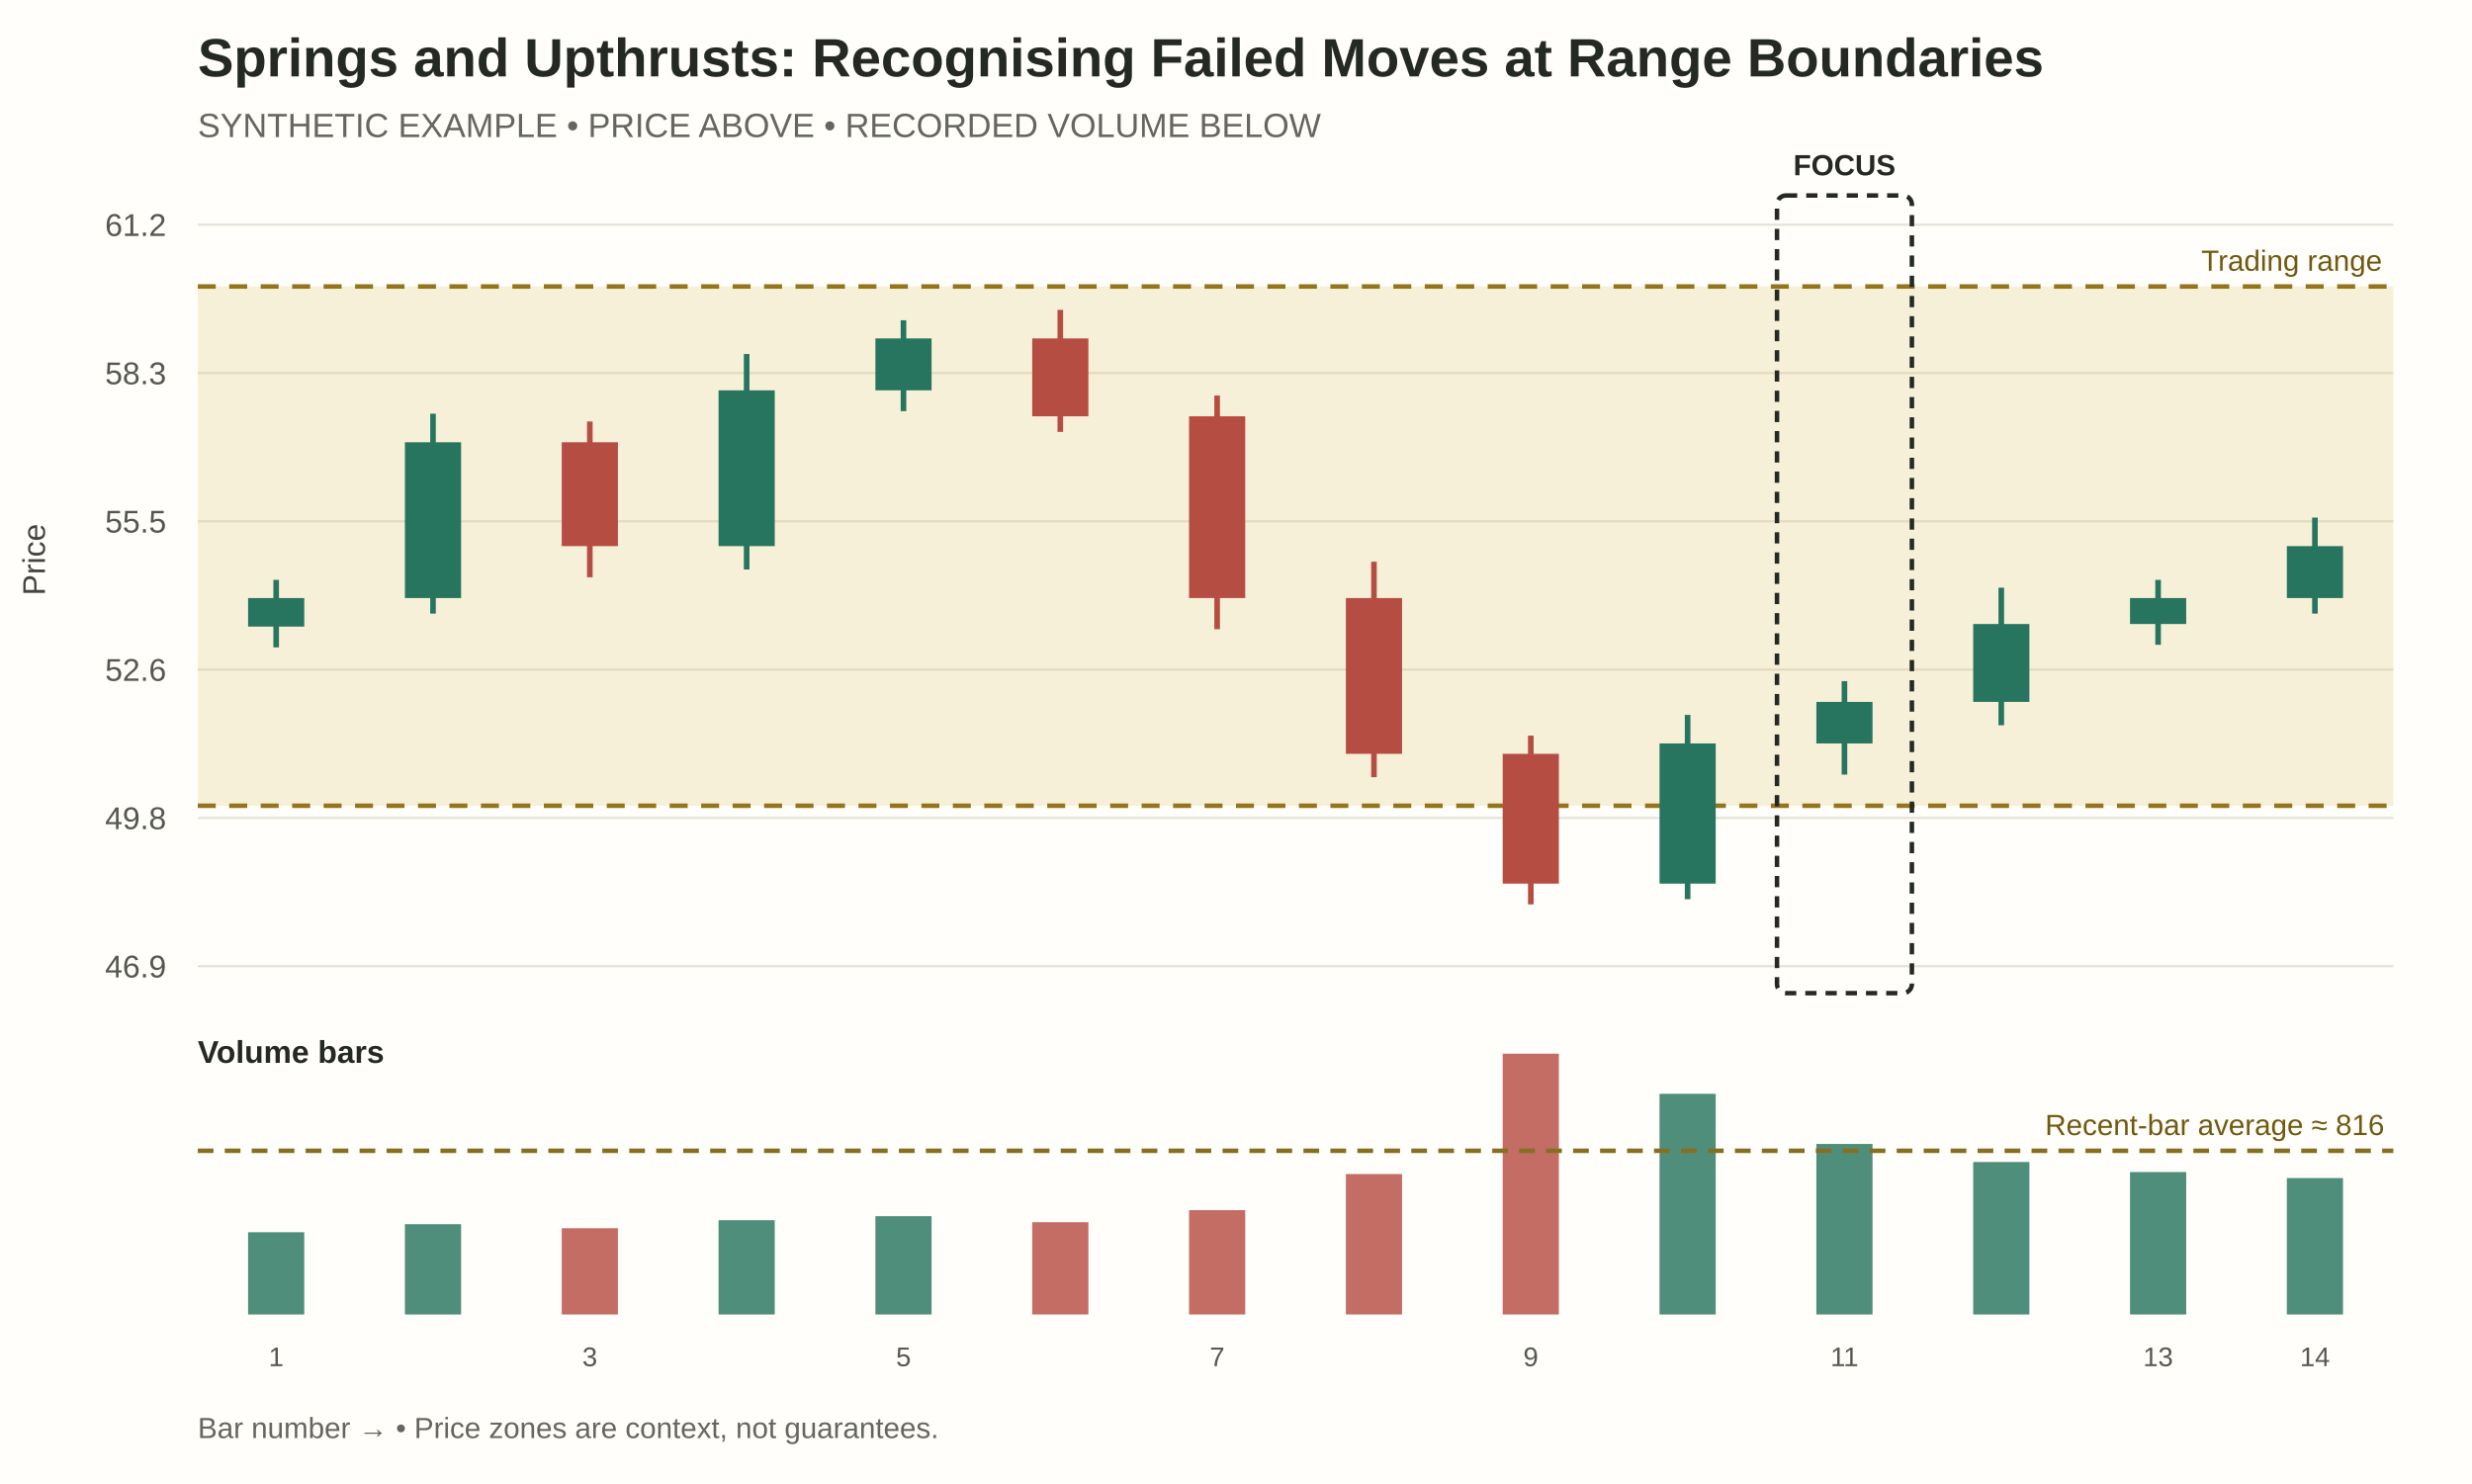
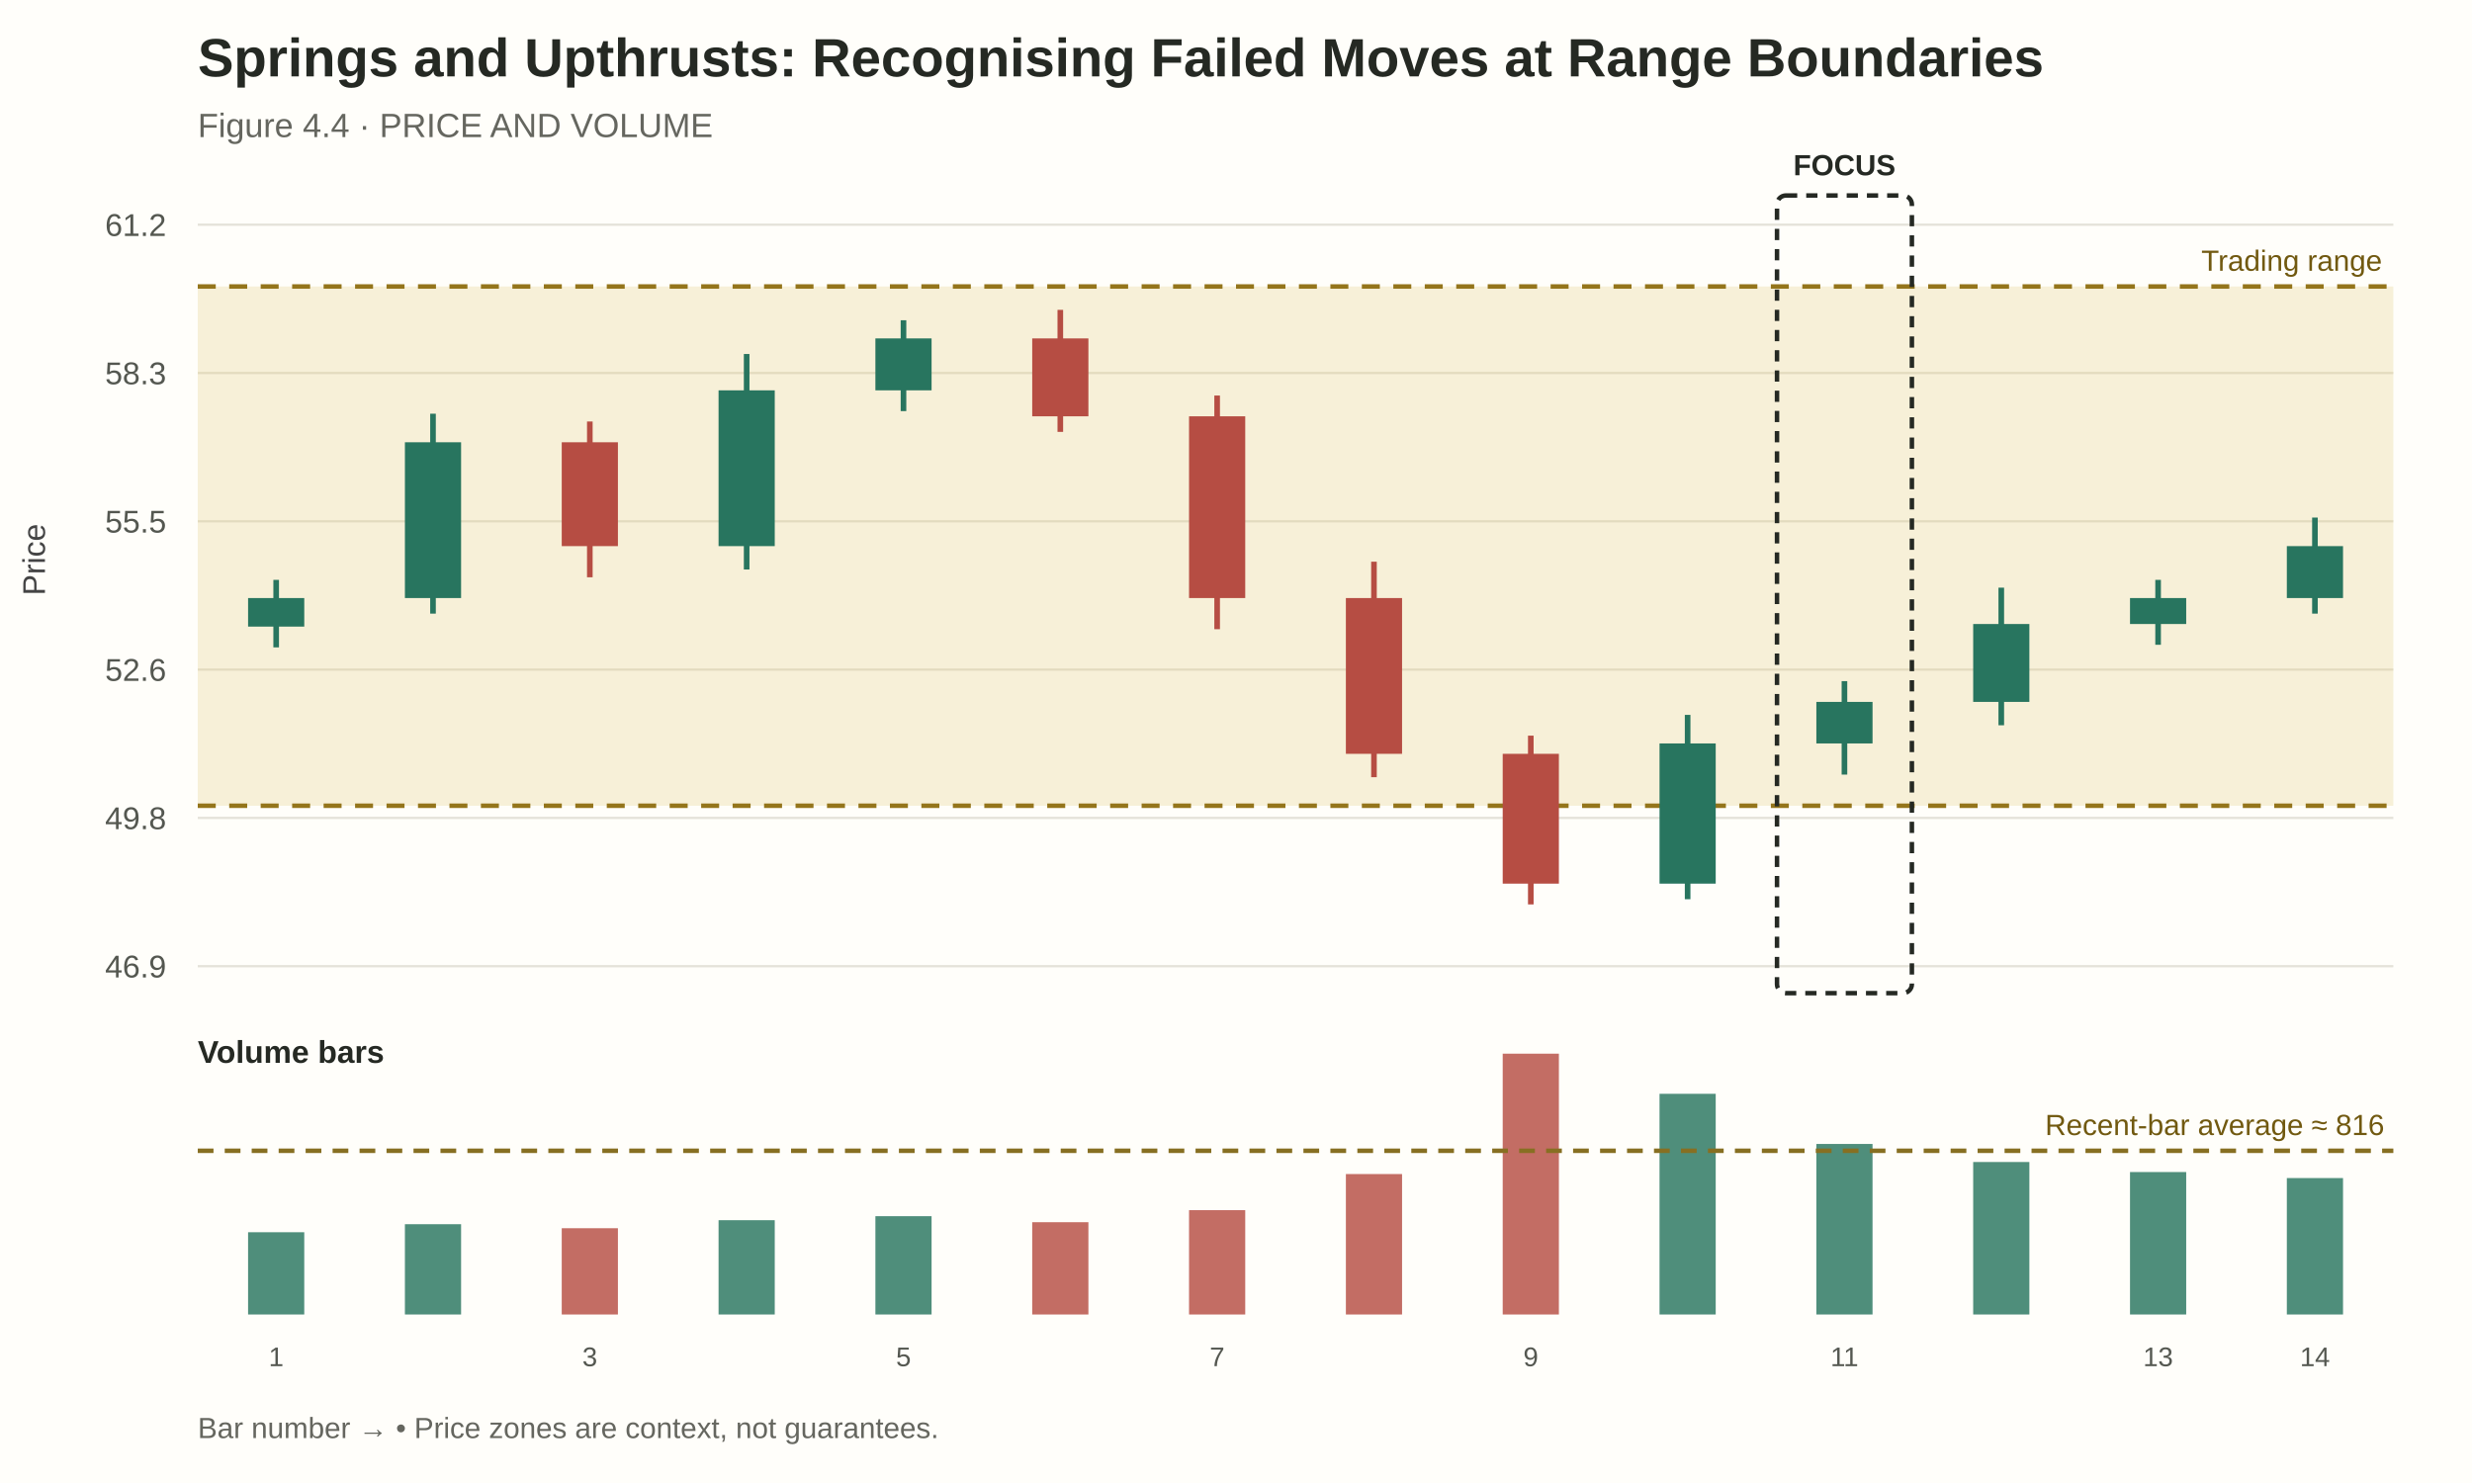
<svg xmlns="http://www.w3.org/2000/svg" role="img" aria-labelledby="chartTitle chartDesc" viewBox="0 0 1100 660" width="1100" height="660">
  <rect width="100%" height="100%" fill="#fffefa" />
  <text x="88" y="34" font-family="Arial,sans-serif" font-size="24" font-weight="700" fill="#252923">Springs and Upthrusts: Recognising Failed Moves at Range Boundaries</text>
-   <text x="88" y="61" font-family="Arial,sans-serif" font-size="15" fill="#65665f">SYNTHETIC EXAMPLE • PRICE ABOVE • RECORDED VOLUME BELOW</text>
+   <text x="88" y="61" font-family="Arial,sans-serif" font-size="15" fill="#65665f">Figure 4.4 · PRICE AND VOLUME</text>
  <line x1="88" x2="1065" y1="430" y2="430" stroke="#e4e2d9" />
  <text x="74" y="435" text-anchor="end" font-family="Arial,sans-serif" font-size="14" fill="#545750">46.9</text>
  <line x1="88" x2="1065" y1="364" y2="364" stroke="#e4e2d9" />
  <text x="74" y="369" text-anchor="end" font-family="Arial,sans-serif" font-size="14" fill="#545750">49.8</text>
  <line x1="88" x2="1065" y1="298" y2="298" stroke="#e4e2d9" />
  <text x="74" y="303" text-anchor="end" font-family="Arial,sans-serif" font-size="14" fill="#545750">52.6</text>
  <line x1="88" x2="1065" y1="232" y2="232" stroke="#e4e2d9" />
  <text x="74" y="237" text-anchor="end" font-family="Arial,sans-serif" font-size="14" fill="#545750">55.5</text>
  <line x1="88" x2="1065" y1="166" y2="166" stroke="#e4e2d9" />
  <text x="74" y="171" text-anchor="end" font-family="Arial,sans-serif" font-size="14" fill="#545750">58.3</text>
  <line x1="88" x2="1065" y1="100" y2="100" stroke="#e4e2d9" />
  <text x="74" y="105" text-anchor="end" font-family="Arial,sans-serif" font-size="14" fill="#545750">61.2</text>
  <rect x="88" y="127.5" width="977" height="231.092" fill="#dfc66b" opacity=".24" />
  <line x1="88" x2="1065" y1="127.5" y2="127.5" stroke="#94751b" stroke-width="2" stroke-dasharray="8 6" />
  <line x1="88" x2="1065" y1="358.592" y2="358.592" stroke="#94751b" stroke-width="2" stroke-dasharray="8 6" />
  <text x="1060" y="120.5" text-anchor="end" font-family="Arial,sans-serif" font-size="13" fill="#715910">Trading range</text>
  <text x="20" y="265" transform="rotate(-90 20 265)" font-family="Arial,sans-serif" font-size="14" fill="#444">Price</text>
  <line x1="122.893" x2="122.893" y1="258.067" y2="288.109" stroke="#28755f" stroke-width="2.5" />
  <rect x="110.393" y="266.155" width="25" height="12.71" fill="#28755f" />
  <rect x="110.393" y="548.393" width="25" height="36.607" fill="#28755f" opacity=".82" />
  <text x="122.893" y="608" text-anchor="middle" font-family="Arial,sans-serif" font-size="12" fill="#545750">1</text>
  <line x1="192.679" x2="192.679" y1="184.118" y2="273.088" stroke="#28755f" stroke-width="2.5" />
  <rect x="180.179" y="196.828" width="25" height="69.328" fill="#28755f" />
  <rect x="180.179" y="544.821" width="25" height="40.179" fill="#28755f" opacity=".82" />
  <line x1="262.464" x2="262.464" y1="187.584" y2="256.912" stroke="#b64d43" stroke-width="2.5" />
  <rect x="249.964" y="196.828" width="25" height="46.218" fill="#b64d43" />
  <rect x="249.964" y="546.607" width="25" height="38.393" fill="#b64d43" opacity=".82" />
  <text x="262.464" y="608" text-anchor="middle" font-family="Arial,sans-serif" font-size="12" fill="#545750">3</text>
  <line x1="332.25" x2="332.25" y1="157.542" y2="253.445" stroke="#28755f" stroke-width="2.5" />
  <rect x="319.75" y="173.718" width="25" height="69.328" fill="#28755f" />
  <rect x="319.75" y="543.036" width="25" height="41.964" fill="#28755f" opacity=".82" />
  <line x1="402.036" x2="402.036" y1="142.521" y2="182.962" stroke="#28755f" stroke-width="2.5" />
  <rect x="389.536" y="150.609" width="25" height="23.109" fill="#28755f" />
  <rect x="389.536" y="541.25" width="25" height="43.75" fill="#28755f" opacity=".82" />
  <text x="402.036" y="608" text-anchor="middle" font-family="Arial,sans-serif" font-size="12" fill="#545750">5</text>
  <line x1="471.821" x2="471.821" y1="137.899" y2="192.206" stroke="#b64d43" stroke-width="2.5" />
  <rect x="459.321" y="150.609" width="25" height="34.664" fill="#b64d43" />
  <rect x="459.321" y="543.929" width="25" height="41.071" fill="#b64d43" opacity=".82" />
  <line x1="541.607" x2="541.607" y1="176.029" y2="280.021" stroke="#b64d43" stroke-width="2.5" />
  <rect x="529.107" y="185.273" width="25" height="80.882" fill="#b64d43" />
  <rect x="529.107" y="538.571" width="25" height="46.429" fill="#b64d43" opacity=".82" />
  <text x="541.607" y="608" text-anchor="middle" font-family="Arial,sans-serif" font-size="12" fill="#545750">7</text>
  <line x1="611.393" x2="611.393" y1="249.979" y2="345.882" stroke="#b64d43" stroke-width="2.5" />
  <rect x="598.893" y="266.155" width="25" height="69.328" fill="#b64d43" />
  <rect x="598.893" y="522.5" width="25" height="62.5" fill="#b64d43" opacity=".82" />
  <line x1="681.179" x2="681.179" y1="327.395" y2="402.5" stroke="#b64d43" stroke-width="2.5" />
  <rect x="668.679" y="335.483" width="25" height="57.773" fill="#b64d43" />
  <rect x="668.679" y="468.929" width="25" height="116.071" fill="#b64d43" opacity=".82" />
  <text x="681.179" y="608" text-anchor="middle" font-family="Arial,sans-serif" font-size="12" fill="#545750">9</text>
  <line x1="750.964" x2="750.964" y1="318.151" y2="400.189" stroke="#28755f" stroke-width="2.5" />
  <rect x="738.464" y="330.861" width="25" height="62.395" fill="#28755f" />
  <rect x="738.464" y="486.786" width="25" height="98.214" fill="#28755f" opacity=".82" />
  <line x1="820.75" x2="820.75" y1="303.13" y2="344.727" stroke="#28755f" stroke-width="2.5" />
  <rect x="808.25" y="312.374" width="25" height="18.487" fill="#28755f" />
  <rect x="808.25" y="509.107" width="25" height="75.893" fill="#28755f" opacity=".82" />
  <rect x="790.742" y="87" width="60.016" height="355" fill="none" stroke="#252923" stroke-width="2" stroke-dasharray="5 4" rx="4" />
  <text x="820.75" y="78" text-anchor="middle" font-family="Arial,sans-serif" font-size="13" font-weight="700" fill="#252923">FOCUS</text>
  <text x="820.75" y="608" text-anchor="middle" font-family="Arial,sans-serif" font-size="12" fill="#545750">11</text>
  <line x1="890.536" x2="890.536" y1="261.534" y2="322.773" stroke="#28755f" stroke-width="2.5" />
  <rect x="878.036" y="277.71" width="25" height="34.664" fill="#28755f" />
  <rect x="878.036" y="517.143" width="25" height="67.857" fill="#28755f" opacity=".82" />
  <line x1="960.321" x2="960.321" y1="258.067" y2="286.954" stroke="#28755f" stroke-width="2.5" />
  <rect x="947.821" y="266.155" width="25" height="11.555" fill="#28755f" />
  <rect x="947.821" y="521.607" width="25" height="63.393" fill="#28755f" opacity=".82" />
  <text x="960.321" y="608" text-anchor="middle" font-family="Arial,sans-serif" font-size="12" fill="#545750">13</text>
  <line x1="1030.107" x2="1030.107" y1="230.336" y2="273.088" stroke="#28755f" stroke-width="2.5" />
  <rect x="1017.607" y="243.046" width="25" height="23.109" fill="#28755f" />
  <rect x="1017.607" y="524.286" width="25" height="60.714" fill="#28755f" opacity=".82" />
  <text x="1030.107" y="608" text-anchor="middle" font-family="Arial,sans-serif" font-size="12" fill="#545750">14</text>
  <line x1="88" x2="1065" y1="512.143" y2="512.143" stroke="#876f22" stroke-width="2" stroke-dasharray="7 5" />
  <text x="1061" y="505.143" text-anchor="end" font-family="Arial,sans-serif" font-size="13" fill="#715910">Recent-bar average ≈ 816</text>
  <text x="88" y="473" font-family="Arial,sans-serif" font-size="14" font-weight="700" fill="#252923">Volume bars</text>
  <text x="88" y="640" font-family="Arial,sans-serif" font-size="13" fill="#65665f">Bar number → • Price zones are context, not guarantees.</text>
</svg>
